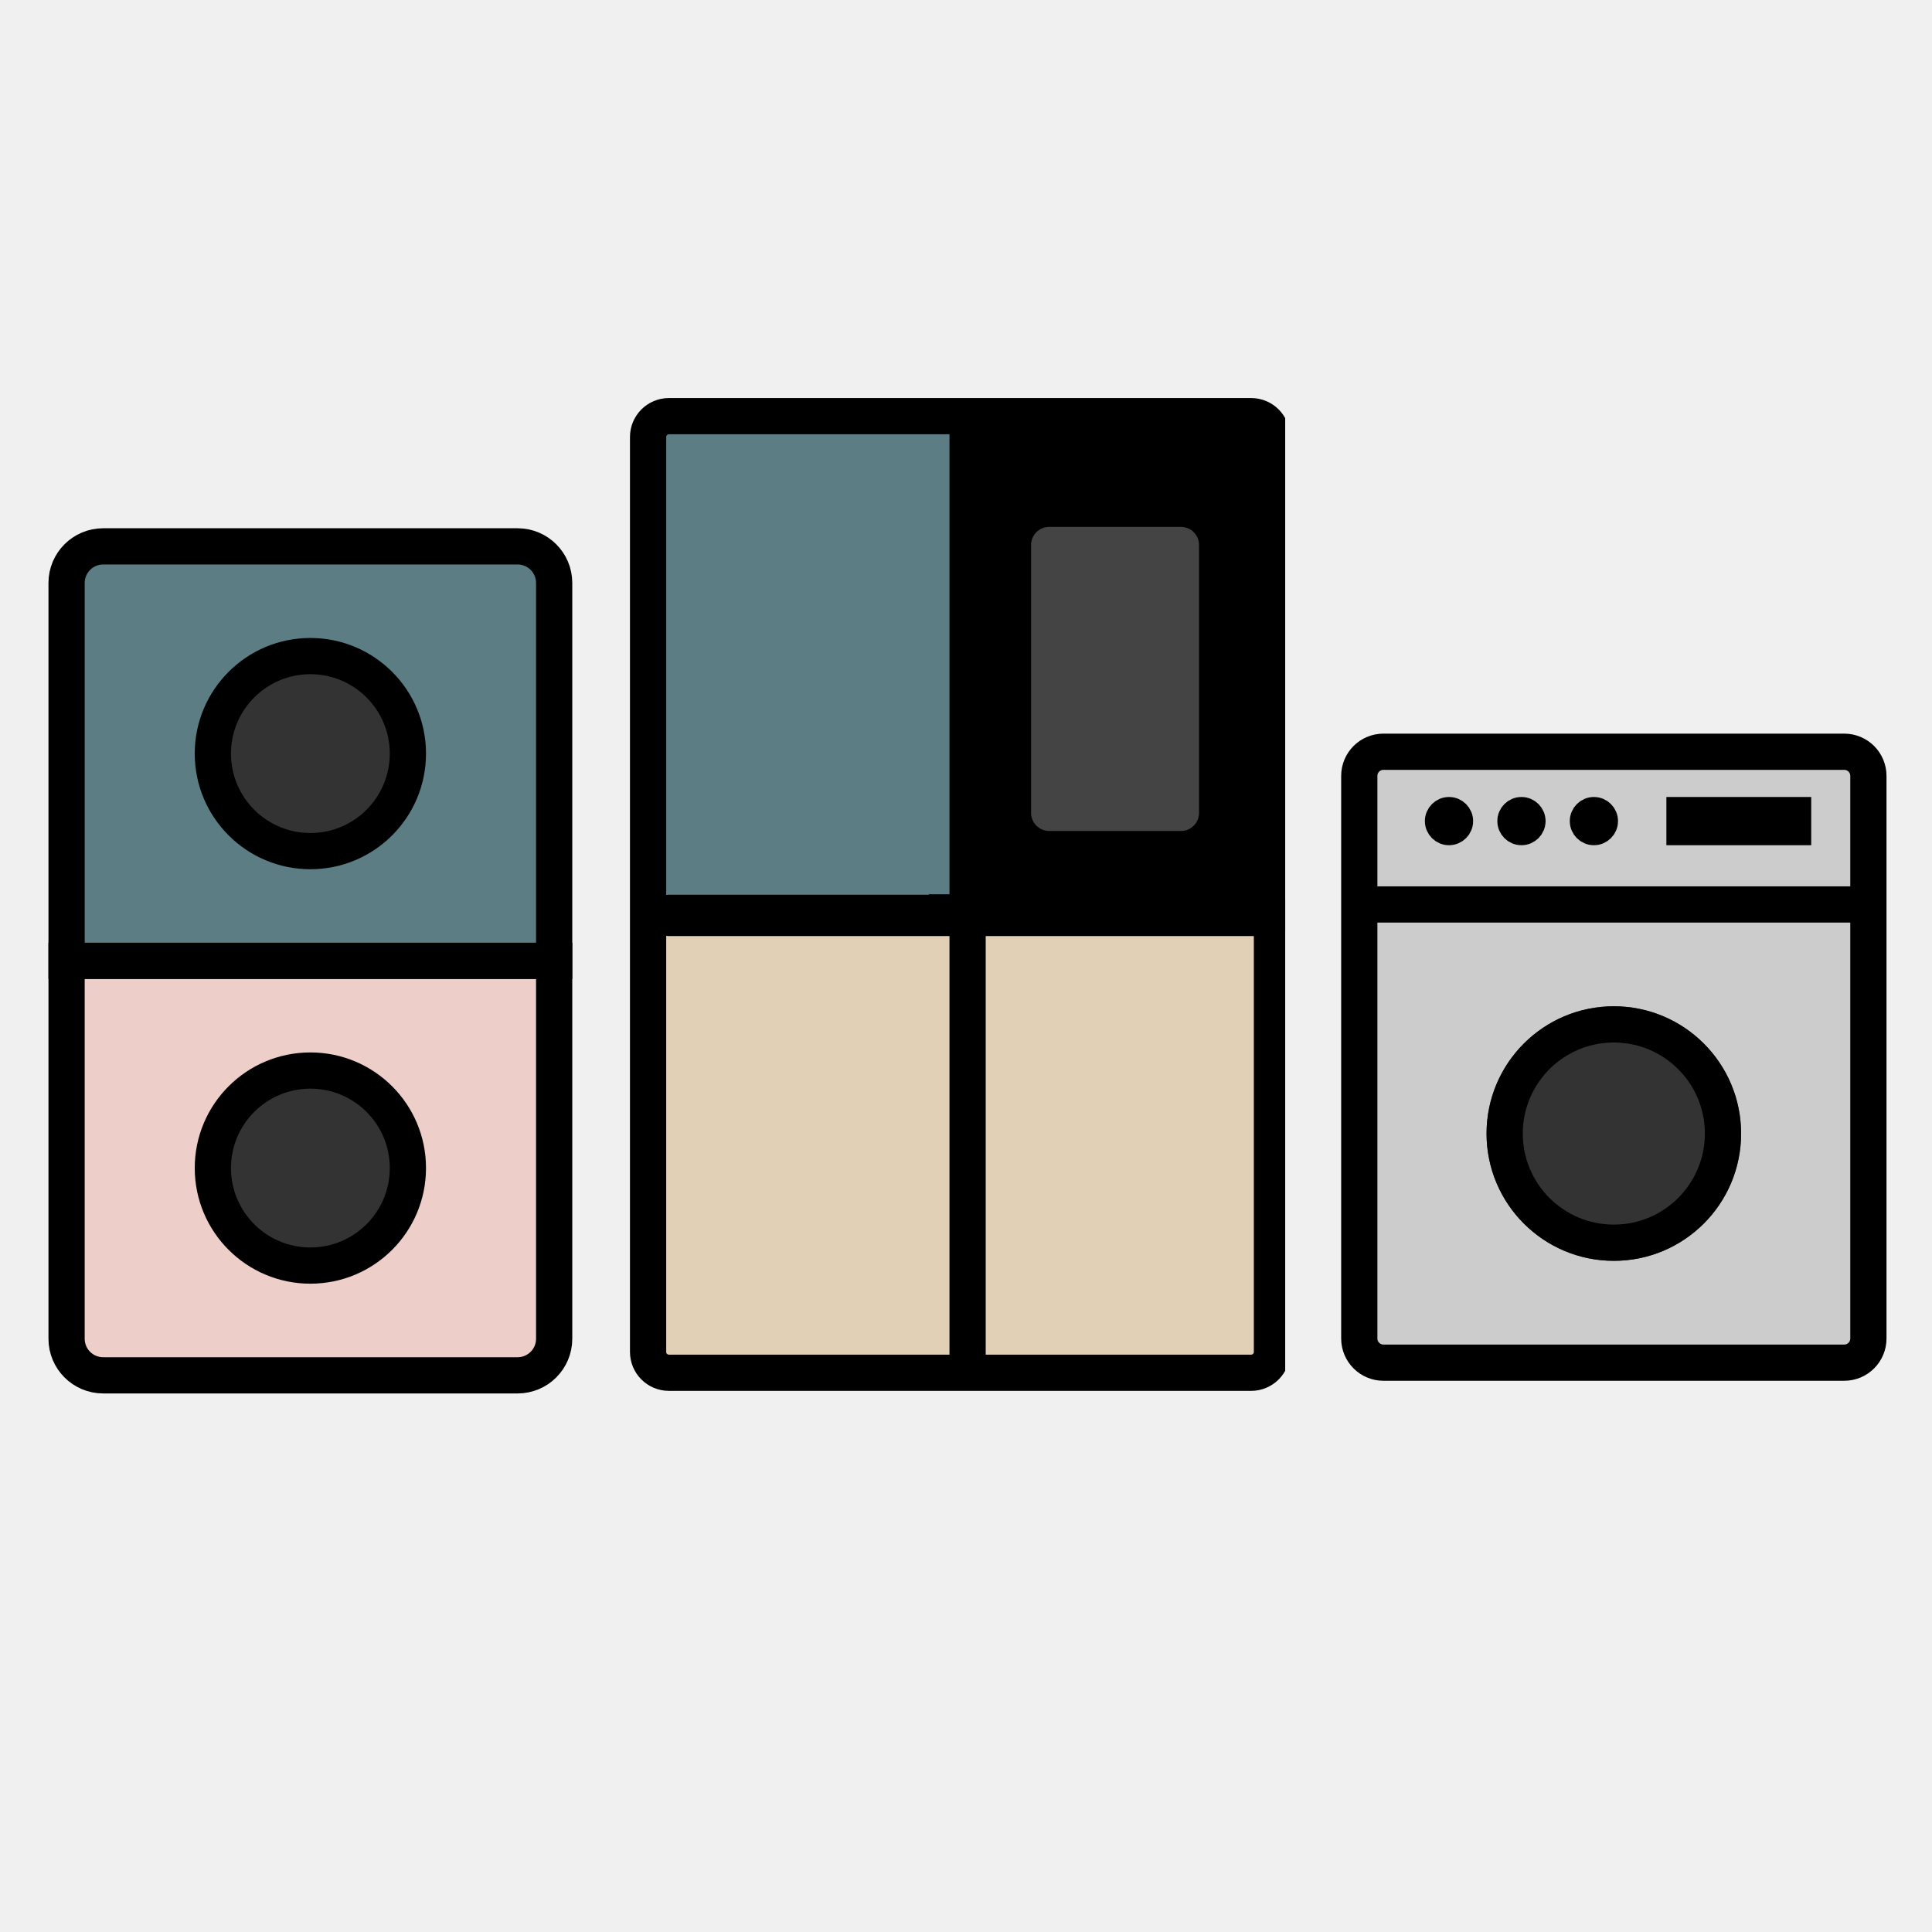
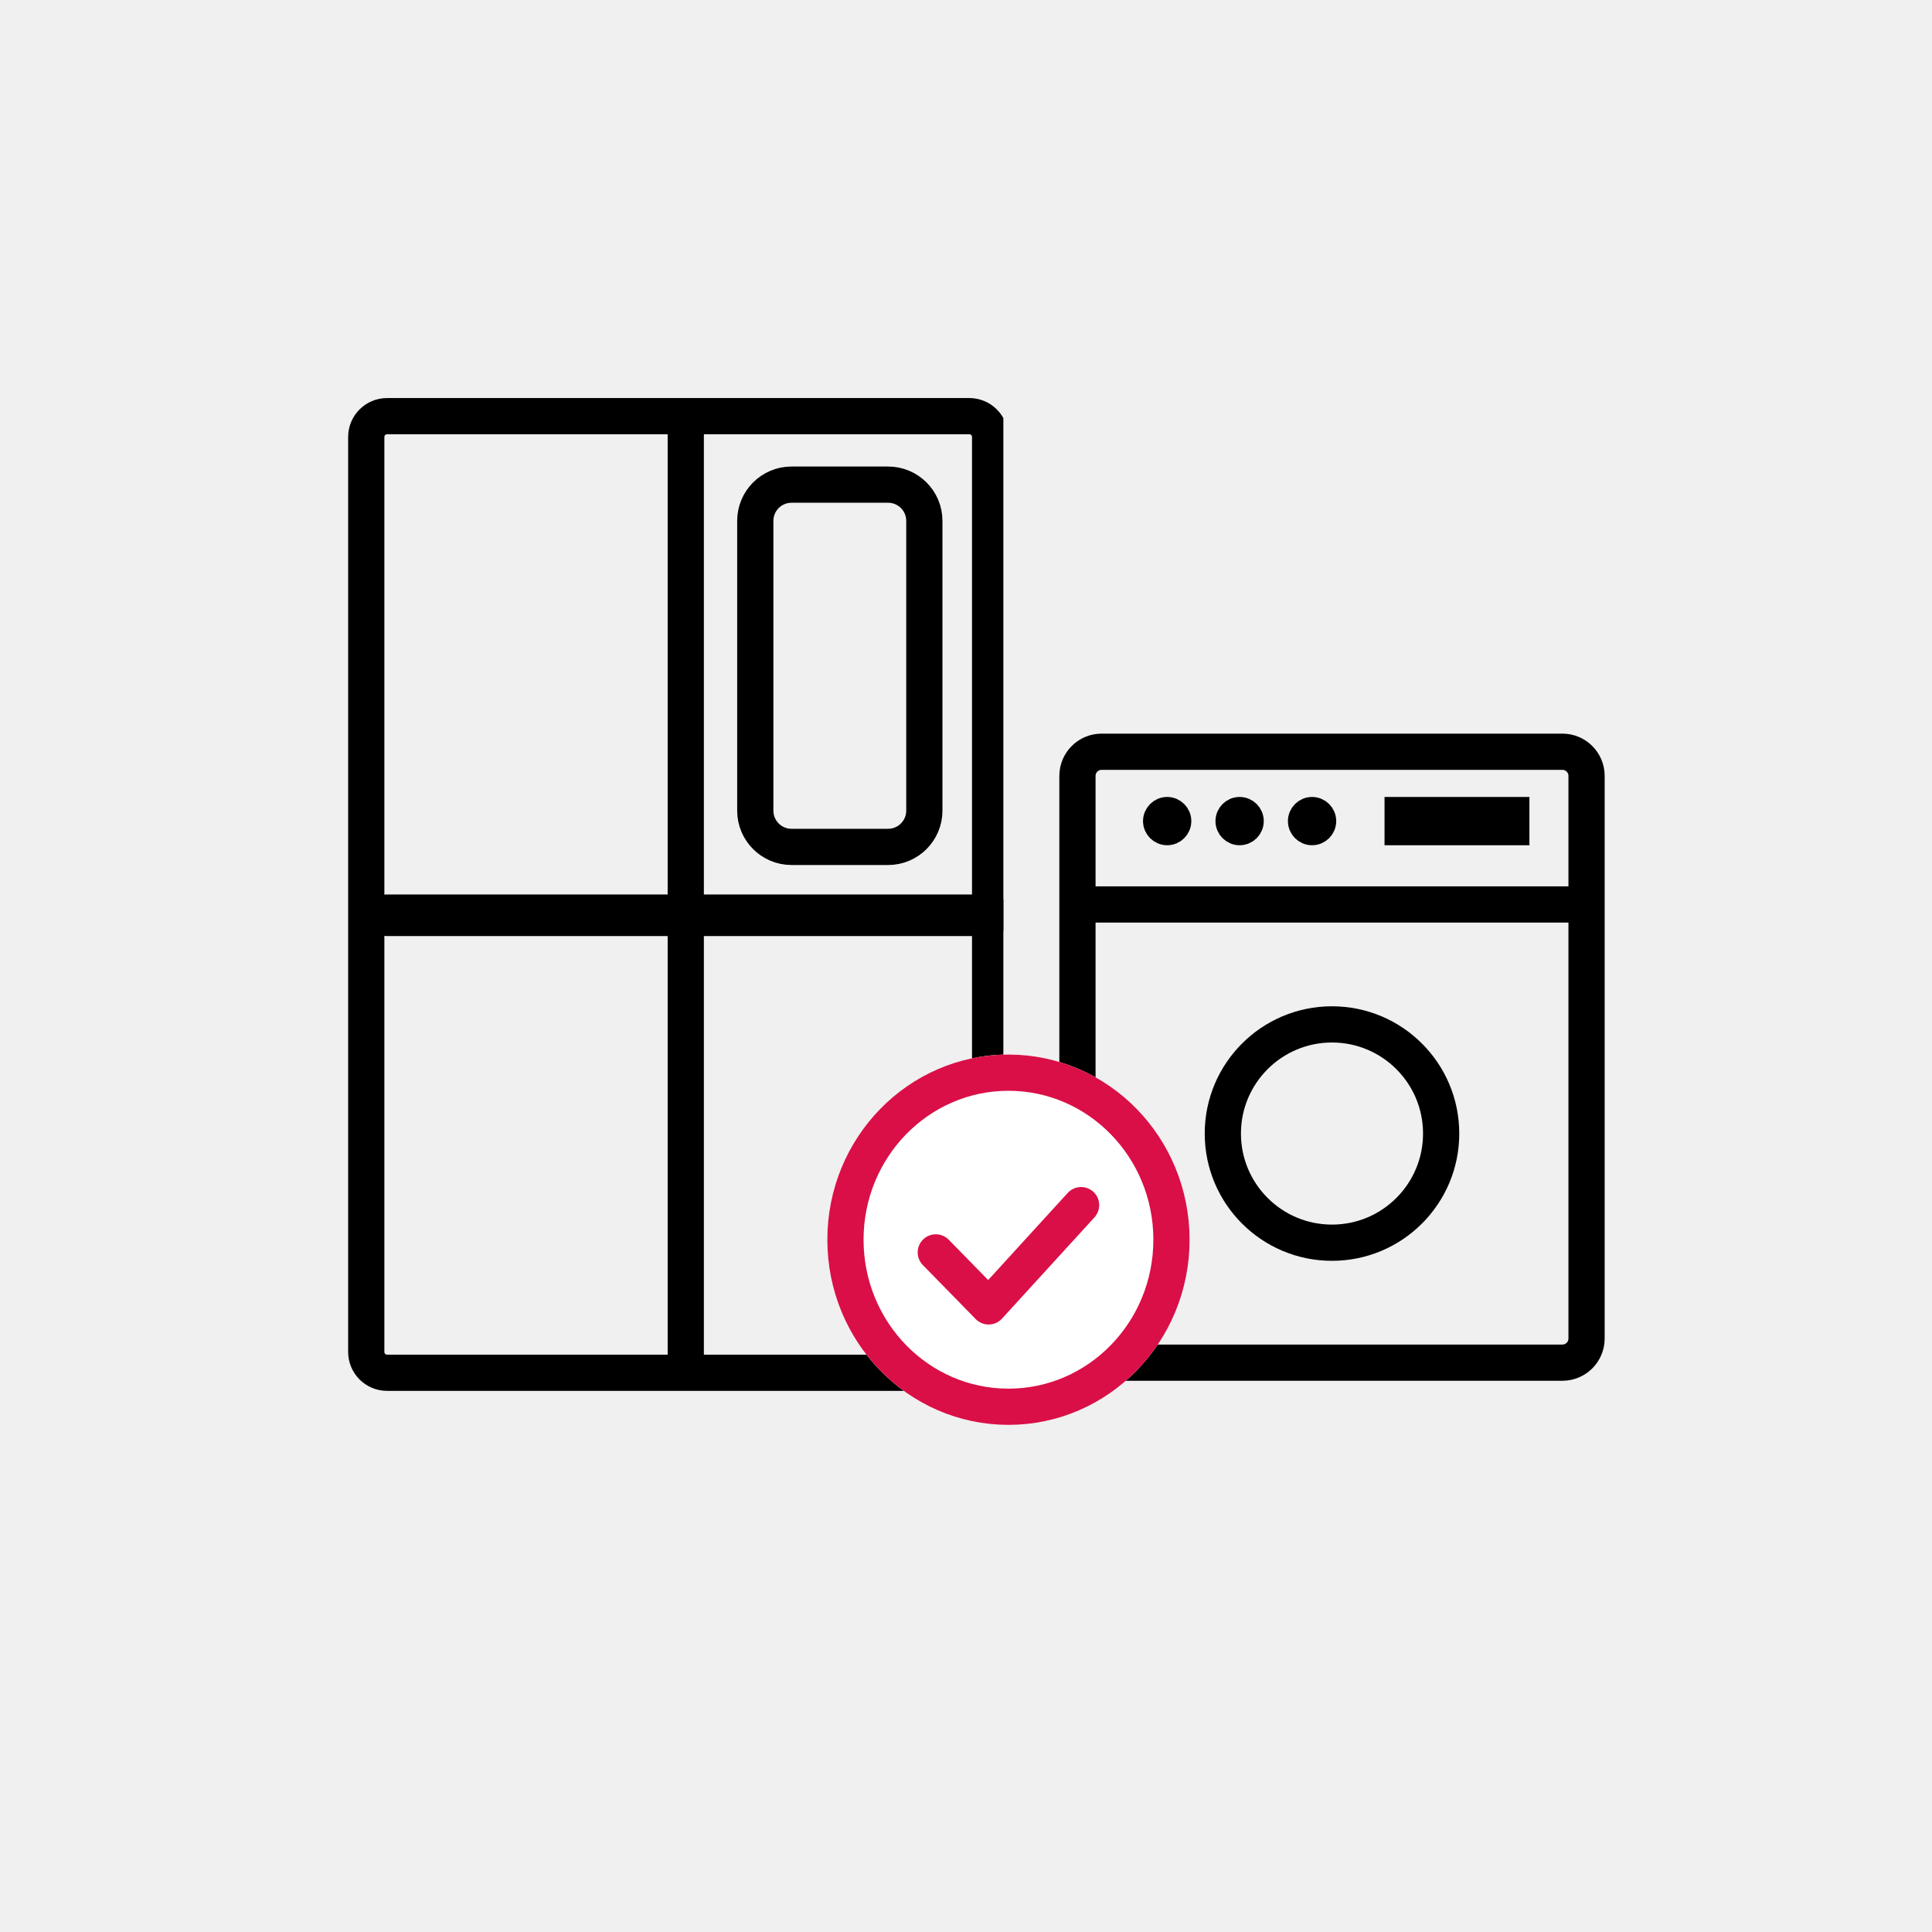
<svg xmlns="http://www.w3.org/2000/svg" width="80" height="80" viewBox="0 0 80 80">
  <defs>
-     <clipPath id="fx5xl0j34a">
-       <path data-name="사각형 256" style="fill:none" d="M0 0h21.704v35.838H0z" />
-     </clipPath>
-     <clipPath id="t0yc8i0dob">
-       <path data-name="사각형 254" style="fill:none" d="M0 0h27.242v41.333H0z" />
+     <clipPath id="clip-path">
+       <rect id="사각형_254" data-name="사각형 254" width="27.242" height="41.333" fill="none" />
    </clipPath>
  </defs>
-   <g data-name="icon_step02">
-     <path data-name="사각형 810" style="fill:none" d="M0 0h80v80H0z" />
-     <g data-name="그룹 821">
-       <g data-name="그룹 377" style="clip-path:url(#fx5xl0j34a)" transform="translate(2 21.867)">
-         <path data-name="패스 136" d="M.75 17.75h20.19V33.4a1.515 1.515 0 0 1-1.514 1.514H2.264A1.515 1.515 0 0 1 .75 33.4z" transform="translate(.007 .169)" style="fill-rule:evenodd;fill:#edcec9" />
-         <path data-name="패스 137" d="M.75 17.75h20.19V33.4a1.515 1.515 0 0 1-1.514 1.514H2.264A1.515 1.515 0 0 1 .75 33.4z" transform="translate(.007 .169)" style="stroke-width:1.5px;stroke:#000;fill:none" />
-         <path data-name="패스 138" d="M2.264.75h17.162a1.515 1.515 0 0 1 1.514 1.514v15.648H.75V2.264A1.515 1.515 0 0 1 2.264.75" transform="translate(.007 .007)" style="fill:#5b7d83;fill-rule:evenodd" />
-         <path data-name="패스 139" d="M2.264.75h17.162a1.515 1.515 0 0 1 1.514 1.514v15.648H.75V2.264A1.515 1.515 0 0 1 2.264.75z" transform="translate(.007 .007)" style="stroke-width:1.5px;stroke:#000;fill:none" />
-         <path data-name="패스 140" d="M10.788 5.25A4.038 4.038 0 1 1 6.75 9.288a4.038 4.038 0 0 1 4.038-4.038" transform="translate(.064 .05)" style="fill:#333;fill-rule:evenodd" />
-         <circle data-name="타원 39" cx="4.038" cy="4.038" r="4.038" transform="translate(6.814 5.3)" style="stroke-width:1.5px;stroke:#000;fill:none" />
-         <path data-name="패스 141" d="M10.788 22.25a4.038 4.038 0 1 1-4.038 4.038 4.038 4.038 0 0 1 4.038-4.038" transform="translate(.064 .212)" style="fill:#333;fill-rule:evenodd" />
-         <circle data-name="타원 40" cx="4.038" cy="4.038" r="4.038" transform="translate(6.814 22.462)" style="stroke-width:1.5px;stroke:#000;fill:none" />
-       </g>
-     </g>
-     <g data-name="그룹 823">
-       <path data-name="사각형 251" d="M38.461 17.425h13.703v23.189H38.461z" />
-       <g data-name="그룹 373">
-         <g data-name="그룹 372" style="clip-path:url(#t0yc8i0dob)" transform="translate(25.975 16.371)">
-           <path data-name="패스 126" d="M15.722 4h4.593a1.723 1.723 0 0 1 1.722 1.722v10.334a1.723 1.723 0 0 1-1.722 1.722h-4.593A1.723 1.723 0 0 1 14 16.056V5.722A1.723 1.723 0 0 1 15.722 4" transform="translate(2.074 .593)" style="fill:#444;fill-rule:evenodd" />
-           <rect data-name="사각형 252" width="8.455" height="14.091" rx="1.5" transform="translate(15.97 4.697)" style="stroke-width:1.5px;stroke:#000;fill:none" />
-           <path data-name="패스 127" d="M1 19h12.63v18.37H1zm12.63 0h12.63v18.37H13.63z" transform="translate(.148 2.815)" style="fill:#e1d0b6;fill-rule:evenodd" />
-           <path data-name="사각형 253" transform="translate(.939 .939)" style="fill:#5b7d83" d="M0 0h13.152v19.727H0z" />
-           <path data-name="패스 128" d="M25.722.75H1.611a.862.862 0 0 0-.861.861V39.5a.862.862 0 0 0 .861.861h24.111a.862.862 0 0 0 .861-.861V1.611a.862.862 0 0 0-.861-.861z" transform="translate(.111 .111)" style="stroke-width:1.5px;stroke:#000;fill:none" />
-           <path data-name="패스 129" d="M.834 18H25.86a.862.862 0 0 1 0 1.722H.834a.862.862 0 0 1 0-1.722" transform="translate(.861 2.667)" style="fill-rule:evenodd" />
-           <path data-name="선 25" transform="translate(14.091 .939)" style="stroke-linecap:round;stroke-width:1.5px;stroke:#000;fill:none" d="M0 0v39.455" />
-         </g>
-       </g>
-     </g>
-     <g data-name="그룹 1192">
-       <g data-name="그룹 1188">
-         <g data-name="그룹 1189" transform="translate(56.285 31.128)">
-           <rect data-name="사각형 808" width="21.081" height="25.297" rx="1" style="fill:#ccc;stroke-linejoin:round;stroke-linecap:round;stroke-width:1.5px;stroke:#000" />
-           <g data-name="그룹 1190">
-             <g data-name="타원 160" style="fill:#333;stroke-width:1.5px;stroke:#000" transform="translate(5.27 10.54)">
-               <circle cx="5.27" cy="5.27" style="stroke:none" r="5.27" />
-               <circle cx="5.27" cy="5.27" style="fill:none" r="4.52" />
+   <g id="그룹_910" data-name="그룹 910" transform="translate(-447.998 -353)">
+     <g id="icon_step02">
+       <g id="icon_step02-2" data-name="icon_step02" transform="translate(449.998 369.371)">
+         <rect id="사각형_810" data-name="사각형 810" width="80" height="80" transform="translate(-2 -16.371)" fill="none" />
+         <g id="그룹_823" data-name="그룹 823" transform="translate(12.305)">
+           <g id="그룹_373" data-name="그룹 373">
+             <g id="그룹_372" data-name="그룹 372" clip-path="url(#clip-path)">
+               <rect id="사각형_252" data-name="사각형 252" width="7" height="15" rx="1.5" transform="translate(16.97 3.697)" fill="none" stroke="#000" stroke-width="1.5" />
+               <path id="패스_127" data-name="패스 127" d="M1,19H13.63V37.37H1Zm12.63,0h12.63V37.37H13.63Z" transform="translate(0.148 2.815)" fill="none" fill-rule="evenodd" />
+               <rect id="사각형_253" data-name="사각형 253" width="13.152" height="19.727" transform="translate(0.939 0.939)" fill="none" />
+               <path id="패스_128" data-name="패스 128" d="M25.722.75H1.611a.862.862,0,0,0-.861.861V39.5a.862.862,0,0,0,.861.861H25.722a.862.862,0,0,0,.861-.861V1.611A.862.862,0,0,0,25.722.75Z" transform="translate(0.111 0.111)" fill="none" stroke="#000" stroke-width="1.5" />
+               <path id="패스_129" data-name="패스 129" d="M.834,18H25.86a.862.862,0,0,1,0,1.722H.834A.862.862,0,0,1,.834,18" transform="translate(0.861 2.667)" fill-rule="evenodd" />
+               <line id="선_25" data-name="선 25" y2="39.455" transform="translate(14.091 0.939)" fill="none" stroke="#000" stroke-linecap="round" stroke-width="1.5" />
            </g>
          </g>
        </g>
+         <g id="그룹_1192" data-name="그룹 1192" transform="translate(42.088 14.757)">
+           <g id="그룹_1188" data-name="그룹 1188" transform="translate(0.527 0)">
+             <g id="그룹_1189" data-name="그룹 1189" transform="translate(0 0)">
+               <rect id="사각형_808" data-name="사각형 808" width="21.081" height="25.297" rx="1" fill="none" stroke="#000" stroke-linecap="round" stroke-linejoin="round" stroke-width="1.5" />
+               <g id="그룹_1190" data-name="그룹 1190" transform="translate(5.27 10.54)">
+                 <g id="타원_160" data-name="타원 160" fill="none" stroke="#000" stroke-width="1.5">
+                   <ellipse cx="5.27" cy="5.27" rx="5.27" ry="5.27" stroke="none" />
+                   <ellipse cx="5.27" cy="5.27" rx="4.52" ry="4.52" fill="none" />
+                 </g>
+               </g>
+             </g>
+           </g>
+           <path id="패스_853" data-name="패스 853" d="M483.327,386.393h21.081" transform="translate(-483.327 -380.069)" fill="none" stroke="#000" stroke-width="1.5" />
+           <g id="타원_161" data-name="타원 161" transform="translate(3.242 1.872)" fill="#fff" stroke="#000" stroke-width="1">
+             <circle cx="1" cy="1" r="1" stroke="none" />
+             <circle cx="1" cy="1" r="0.5" fill="none" />
+           </g>
+           <g id="타원_162" data-name="타원 162" transform="translate(6.242 1.872)" fill="#fff" stroke="#000" stroke-width="1">
+             <circle cx="1" cy="1" r="1" stroke="none" />
+             <circle cx="1" cy="1" r="0.5" fill="none" />
+           </g>
+           <g id="타원_163" data-name="타원 163" transform="translate(9.242 1.872)" fill="#fff" stroke="#000" stroke-width="1">
+             <circle cx="1" cy="1" r="1" stroke="none" />
+             <circle cx="1" cy="1" r="0.5" fill="none" />
+           </g>
+           <g id="사각형_809" data-name="사각형 809" transform="translate(13.242 1.872)" fill="#fff" stroke="#000" stroke-width="1">
+             <rect width="6" height="2" stroke="none" />
+             <rect x="0.5" y="0.5" width="5" height="1" fill="none" />
+           </g>
+         </g>
      </g>
-       <path data-name="패스 853" d="M483.327 386.393h21.081" transform="translate(-427.569 -348.941)" style="stroke-width:1.5px;stroke:#000;fill:none" />
-       <g data-name="타원 161" transform="translate(59 33)" style="fill:#fff;stroke:#000">
-         <circle cx="1" cy="1" r="1" style="stroke:none" />
-         <circle cx="1" cy="1" r=".5" style="fill:none" />
-       </g>
-       <g data-name="타원 162" transform="translate(62 33)" style="fill:#fff;stroke:#000">
-         <circle cx="1" cy="1" r="1" style="stroke:none" />
-         <circle cx="1" cy="1" r=".5" style="fill:none" />
-       </g>
-       <g data-name="타원 163" transform="translate(65 33)" style="fill:#fff;stroke:#000">
-         <circle cx="1" cy="1" r="1" style="stroke:none" />
-         <circle cx="1" cy="1" r=".5" style="fill:none" />
-       </g>
-       <g data-name="사각형 809" style="fill:#fff;stroke:#000">
-         <path style="stroke:none" d="M0 0h6v2H0z" transform="translate(69 33)" />
-         <path style="fill:none" d="M.5.5h5v1h-5z" transform="translate(69 33)" />
+       <g id="그룹_1845" data-name="그룹 1845" transform="translate(463.303 372.038)">
+         <g id="타원_205" data-name="타원 205" transform="translate(18.953 24.629)" fill="#fff" stroke="#da0f47" stroke-width="1.5">
+           <ellipse cx="7.5" cy="7.667" rx="7.5" ry="7.667" stroke="none" />
+           <ellipse cx="7.5" cy="7.667" rx="6.75" ry="6.917" fill="none" />
+         </g>
+         <path id="패스_3485" data-name="패스 3485" d="M431.667,369.624l2.188,2.236,3.829-4.193" transform="translate(-408.223 -336.803)" fill="none" stroke="#da0f47" stroke-linecap="round" stroke-linejoin="round" stroke-width="1.5" />
      </g>
    </g>
  </g>
</svg>
